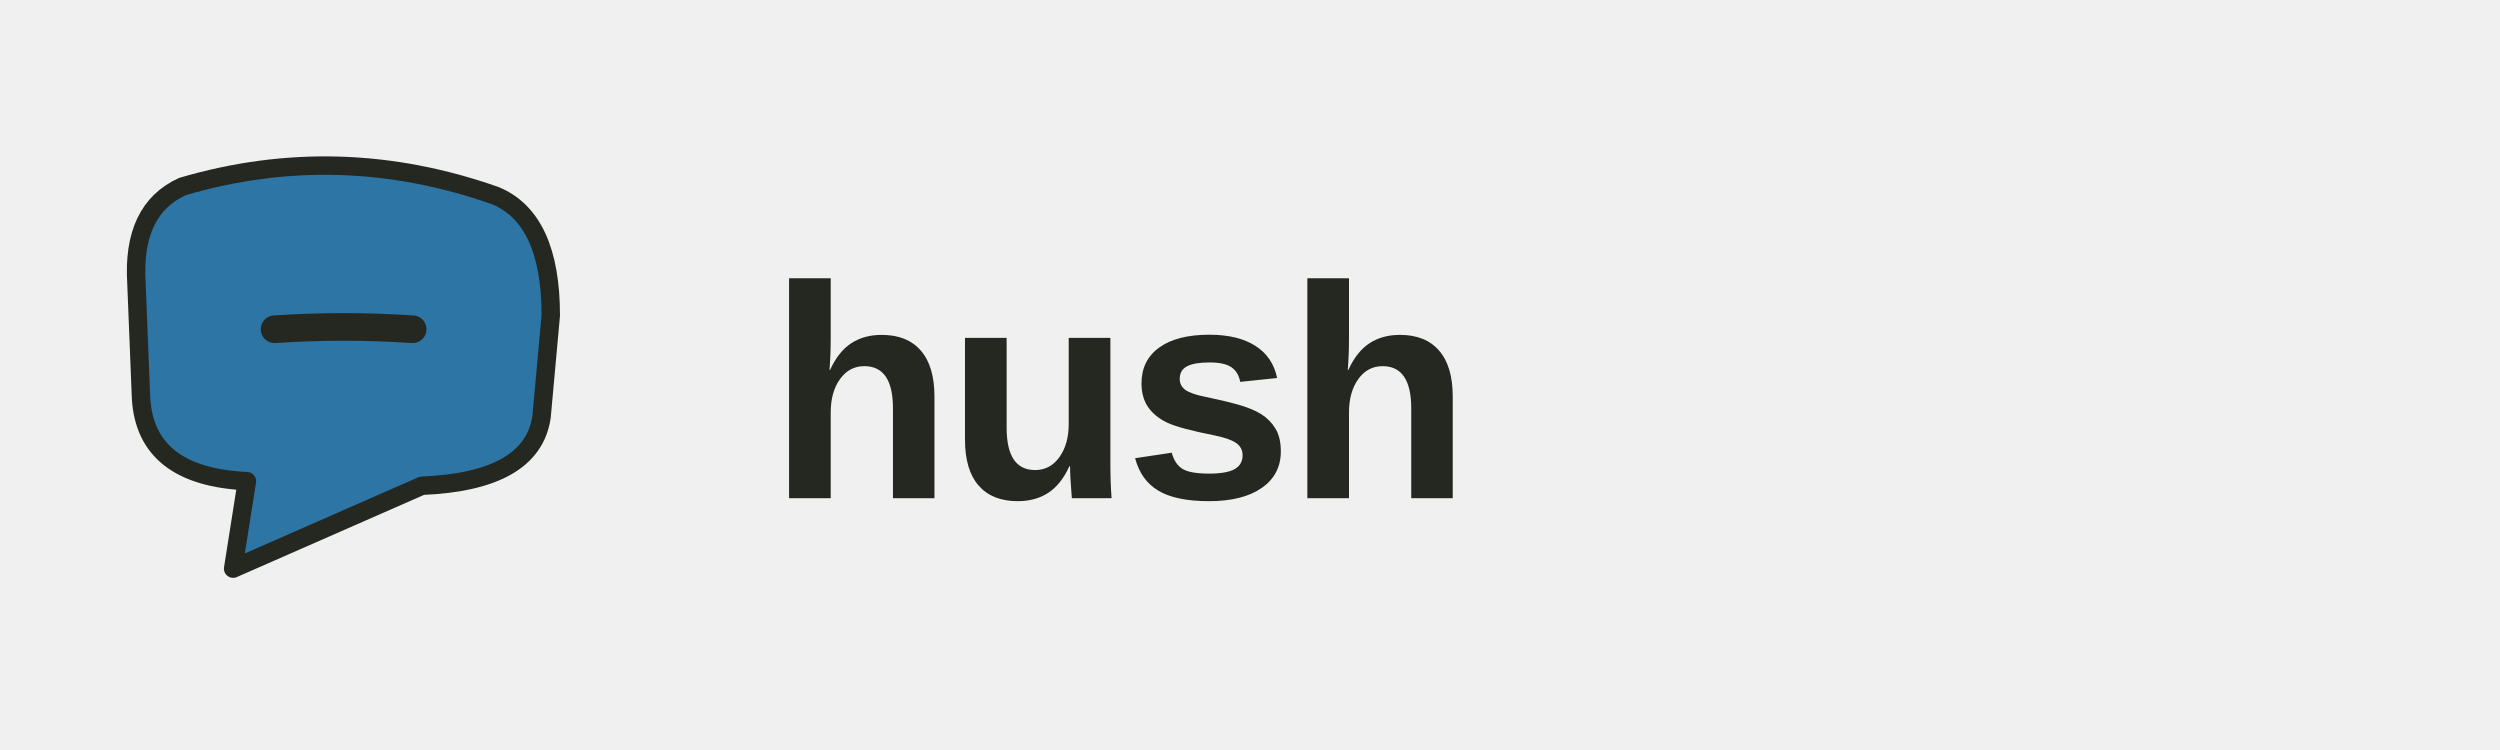
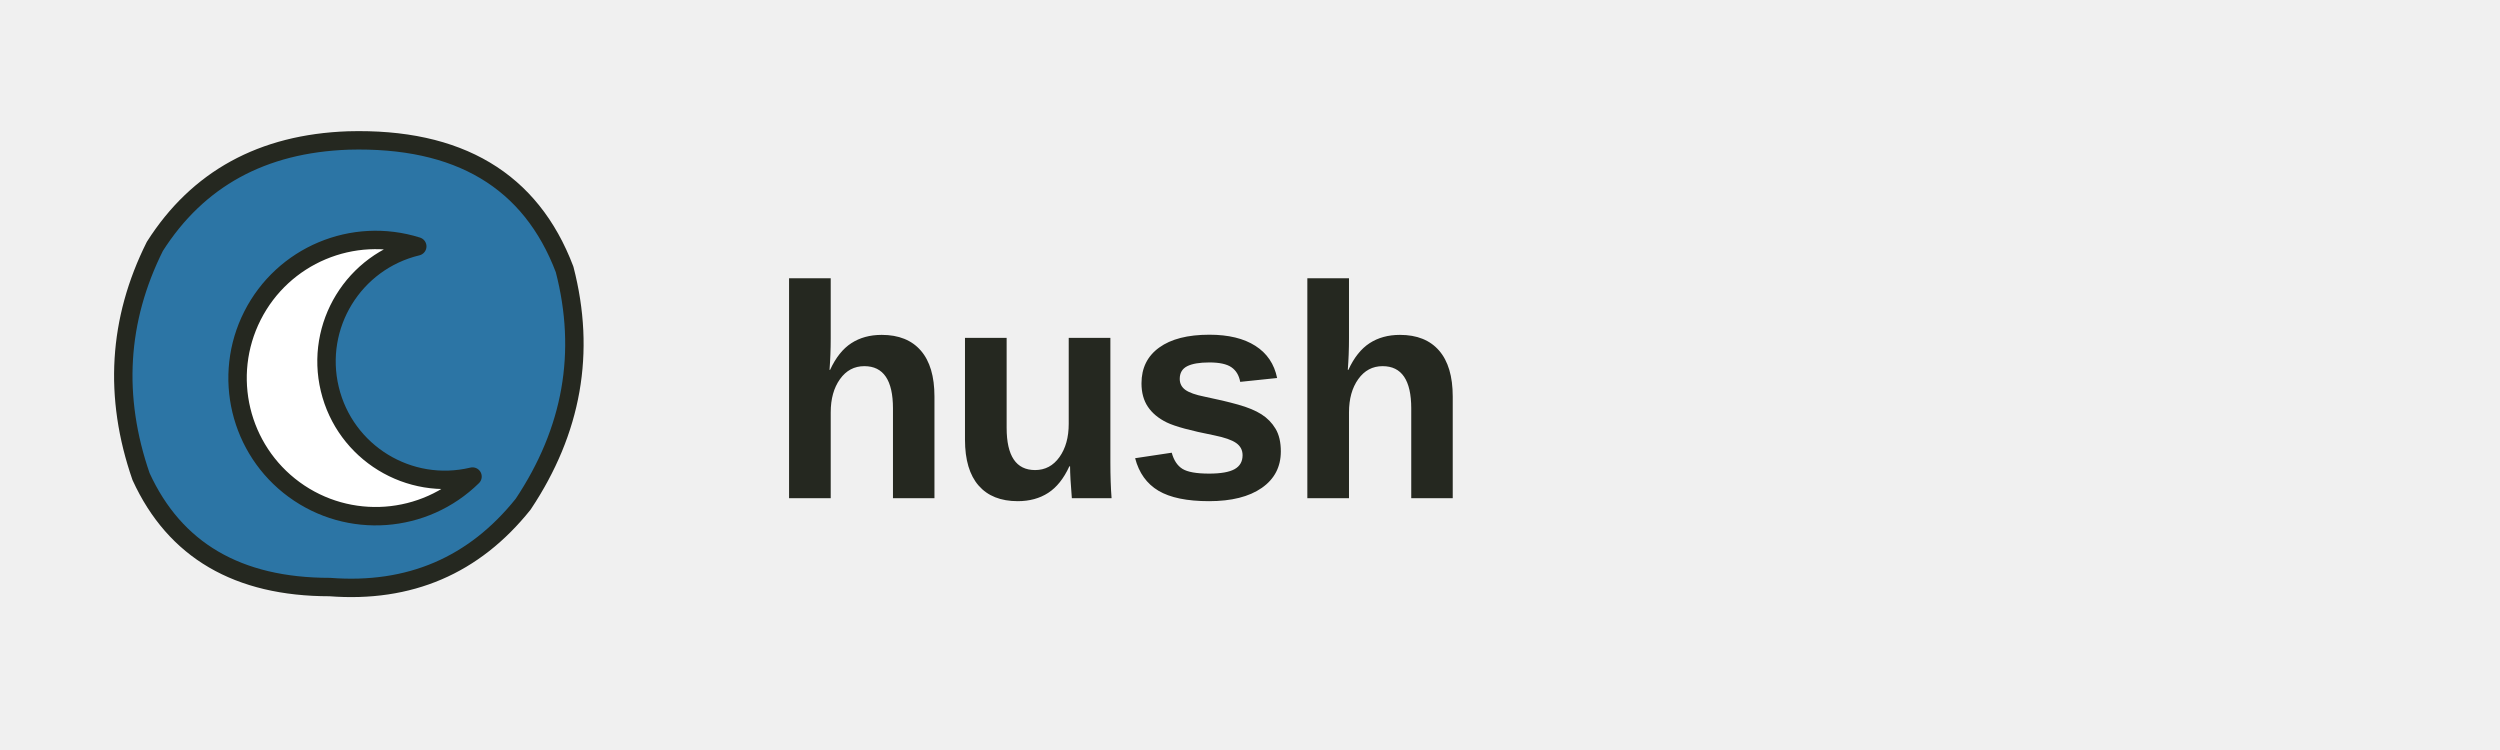
<svg xmlns="http://www.w3.org/2000/svg" width="1400" height="420" viewBox="0 0 1400 420">
  <g font-family="Segoe UI,Arial,sans-serif" fill="#252820">
    <g transform="translate(30 40) scale(2.578125)">
      <g stroke="#252820" stroke-width="4" stroke-linecap="round" stroke-linejoin="round">
-         <path d="M28 25Q62 15 96 27Q108 32 108 53L106 75Q104 89 80 90L39 108 42 89Q20 88 19 71L18 46Q17 30 28 25Z" fill="#2c75a5" />
-         <path d="M48 56Q63 55 78 56" fill="none" stroke-width="6" />
+         <path d="M64 15Q100 14 111 43Q118 70 102 94Q86 114 60 112Q30 112 19 88Q10 62 22 38Q36 16 64 15Z" fill="#2c75a5" />
+         <path d="M79 38A30 30 0 1 0 91 88A24 24 0 1 1 79 38Z" fill="#ffffff" />
      </g>
    </g>
    <text x="430" y="279" font-size="170" font-weight="700" letter-spacing="-4">hush</text>
  </g>
</svg>
